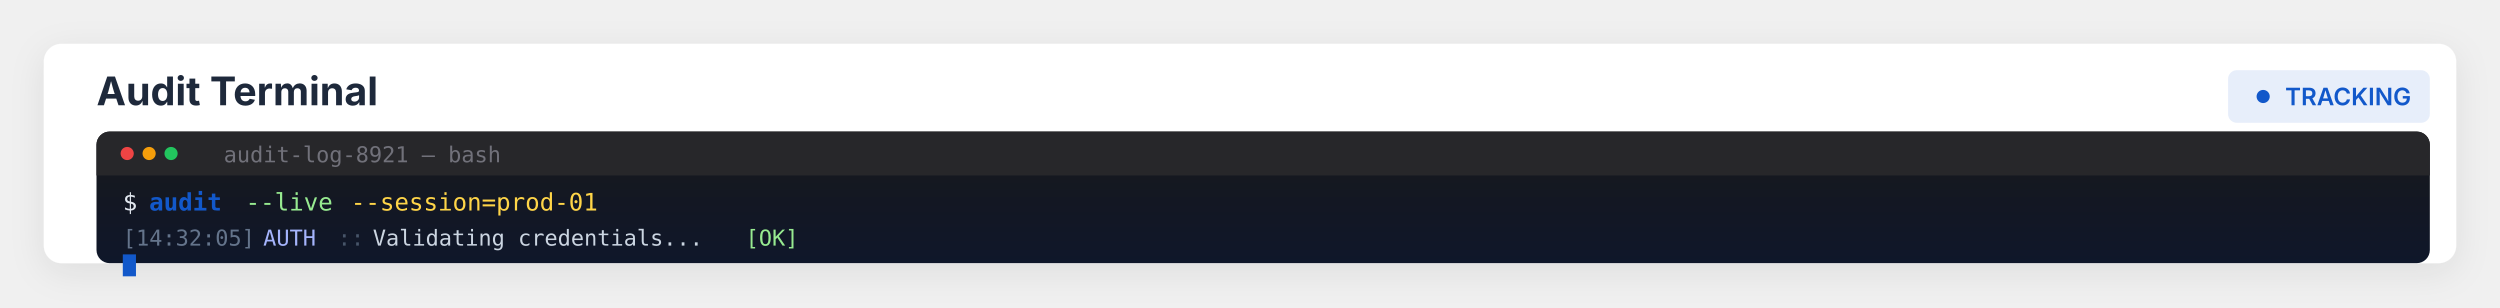
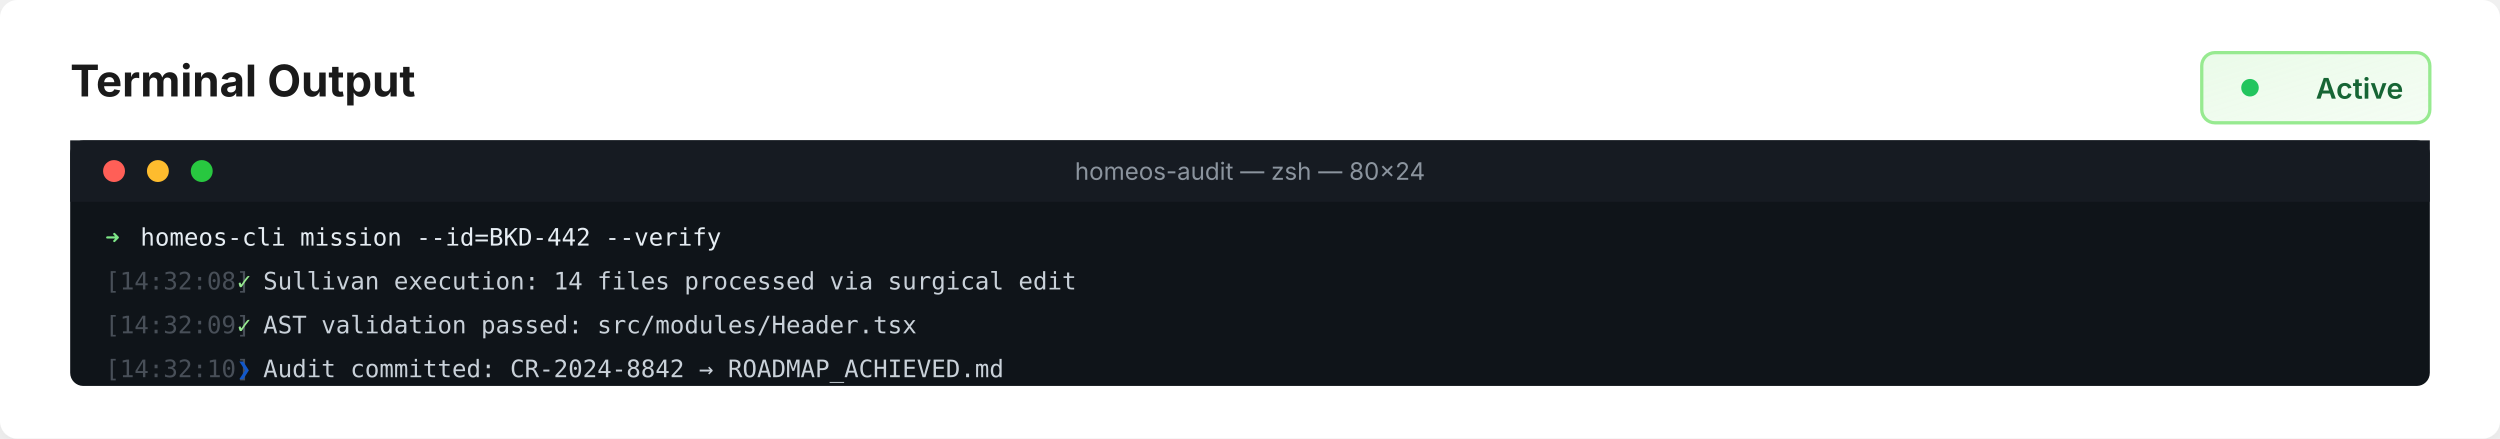
- <svg xmlns="http://www.w3.org/2000/svg" viewBox="0 0 1140 140">
+ <svg xmlns="http://www.w3.org/2000/svg" viewBox="0 0 1140 200">
  <defs>
-     <filter id="cardShadow" x="-20%" y="-20%" width="140%" height="140%">
+     <filter id="card-shadow" x="-20%" y="-20%" width="140%" height="140%">
      <feDropShadow dx="0" dy="4" stdDeviation="8" flood-opacity="0.08" />
    </filter>
-     <linearGradient id="terminalGradient" x1="0%" y1="0%" x2="0%" y2="100%">
-       <stop offset="0%" style="stop-color:#18181b;stop-opacity:1" />
-       <stop offset="100%" style="stop-color:#0f172a;stop-opacity:1" />
+     <linearGradient id="status-gradient" x1="0%" y1="0%" x2="100%" y2="100%">
+       <stop offset="0%" stop-color="#97ea90" stop-opacity="0.2" />
+       <stop offset="100%" stop-color="#97ea90" stop-opacity="0.1" />
    </linearGradient>
-     <clipPath id="terminalHeaderClip">
-       <rect x="44" y="60" width="1064" height="60" rx="6" />
-     </clipPath>
  </defs>
-   <g id="component_root">
-     <rect x="20" y="20" width="1100" height="100" rx="8" fill="#ffffff" filter="url(#cardShadow)" />
-     <text x="44" y="48" font-family="Plus Jakarta Sans, Inter, sans-serif" font-weight="700" font-size="18" fill="#1e293b">Audit Terminal</text>
-     <rect x="1016" y="32" width="92" height="24" rx="4" fill="#1258ca" fill-opacity="0.1" />
-     <circle cx="1032" cy="44" r="3" fill="#1258ca" />
-     <text x="1042" y="48" font-family="Inter, system-ui, sans-serif" font-weight="600" font-size="11" fill="#1258ca">TRACKING</text>
-     <rect x="44" y="60" width="1064" height="60" rx="6" fill="url(#terminalGradient)" />
-     <rect x="44" y="60" width="1064" height="20" fill="#27272a" clip-path="url(#terminalHeaderClip)" />
-     <circle cx="58" cy="70" r="3" fill="#ef4444" />
-     <circle cx="68" cy="70" r="3" fill="#f59e0b" />
-     <circle cx="78" cy="70" r="3" fill="#22c55e" />
-     <text x="102" y="74" font-family="Roboto Mono, monospace" font-size="10" fill="#71717a">audit-log-8921 — bash</text>
-     <text x="56" y="96" font-family="Roboto Mono, monospace" font-size="11" fill="#e2e8f0" font-weight="500">$</text>
-     <text x="68" y="96" font-family="Roboto Mono, monospace" font-size="11" fill="#1258ca" font-weight="600">audit</text>
-     <text x="112" y="96" font-family="Roboto Mono, monospace" font-size="11" fill="#97ea90">--live</text>
-     <text x="160" y="96" font-family="Roboto Mono, monospace" font-size="11" fill="#ffd548">--session=prod-01</text>
-     <text x="56" y="112" font-family="Roboto Mono, monospace" font-size="10" fill="#64748b">[14:32:05]</text>
-     <text x="120" y="112" font-family="Roboto Mono, monospace" font-size="10" fill="#a5b4fc">AUTH</text>
-     <text x="154" y="112" font-family="Roboto Mono, monospace" font-size="10" fill="#475569">::</text>
-     <text x="170" y="112" font-family="Roboto Mono, monospace" font-size="10" fill="#cbd5e1">Validating credentials...</text>
-     <text x="340" y="112" font-family="Roboto Mono, monospace" font-size="10" fill="#97ea90">[OK]</text>
-     <rect x="56" y="116" width="6" height="10" fill="#1258ca">
-       <animate attributeName="opacity" values="1;0;1" dur="1s" repeatCount="indefinite" />
-     </rect>
+   <rect x="0" y="0" width="1140" height="200" fill="#ffffff" rx="8" filter="url(#card-shadow)" />
+   <text x="32" y="44" font-family="Plus Jakarta Sans, Inter, sans-serif" font-size="20" font-weight="700" fill="#1a1a1a">Terminal Output</text>
+   <rect x="1004" y="24" width="104" height="32" rx="6" fill="url(#status-gradient)" stroke="#97ea90" stroke-width="1.5" />
+   <circle cx="1026" cy="40" r="4" fill="#22c55e">
+     <animate attributeName="opacity" values="1;0.4;1" dur="2s" repeatCount="indefinite" />
+   </circle>
+   <text x="1056" y="45" font-family="Inter, system-ui, sans-serif" font-size="13" font-weight="600" fill="#166534">Active</text>
+   <rect x="32" y="64" width="1076" height="112" rx="6" fill="#0f1419" />
+   <path d="M 32 64 L 1108 64 L 1108 92 L 32 92 Z" fill="#161b22" />
+   <circle cx="52" cy="78" r="5" fill="#ff5f57" />
+   <circle cx="72" cy="78" r="5" fill="#febc2e" />
+   <circle cx="92" cy="78" r="5" fill="#28c840" />
+   <text x="570" y="82" font-family="Inter, system-ui, sans-serif" font-size="11" fill="#8b949e" text-anchor="middle">homeos-audit — zsh — 80×24</text>
+   <g font-family="Roboto Mono, monospace" font-size="11">
+     <text x="48" y="112" fill="#7ee787">➜</text>
+     <text x="64" y="112" fill="#e6edf3">homeos-cli mission --id=BKD-442 --verify</text>
+     <text x="48" y="132" fill="#484f58">[14:32:08]</text>
+     <text x="108" y="132" fill="#97ea90">✓</text>
+     <text x="120" y="132" fill="#c9d1d9">Sullivan execution: 14 files processed via surgical edit</text>
+     <text x="48" y="152" fill="#484f58">[14:32:09]</text>
+     <text x="108" y="152" fill="#97ea90">✓</text>
+     <text x="120" y="152" fill="#c9d1d9">AST validation passed: src/modules/Header.tsx</text>
+     <text x="48" y="172" fill="#484f58">[14:32:10]</text>
+     <text x="108" y="172" fill="#1258ca">❯</text>
+     <text x="120" y="172" fill="#c9d1d9">Audit committed: CR-2024-8842 → ROADMAP_ACHIEVED.md</text>
  </g>
</svg>
